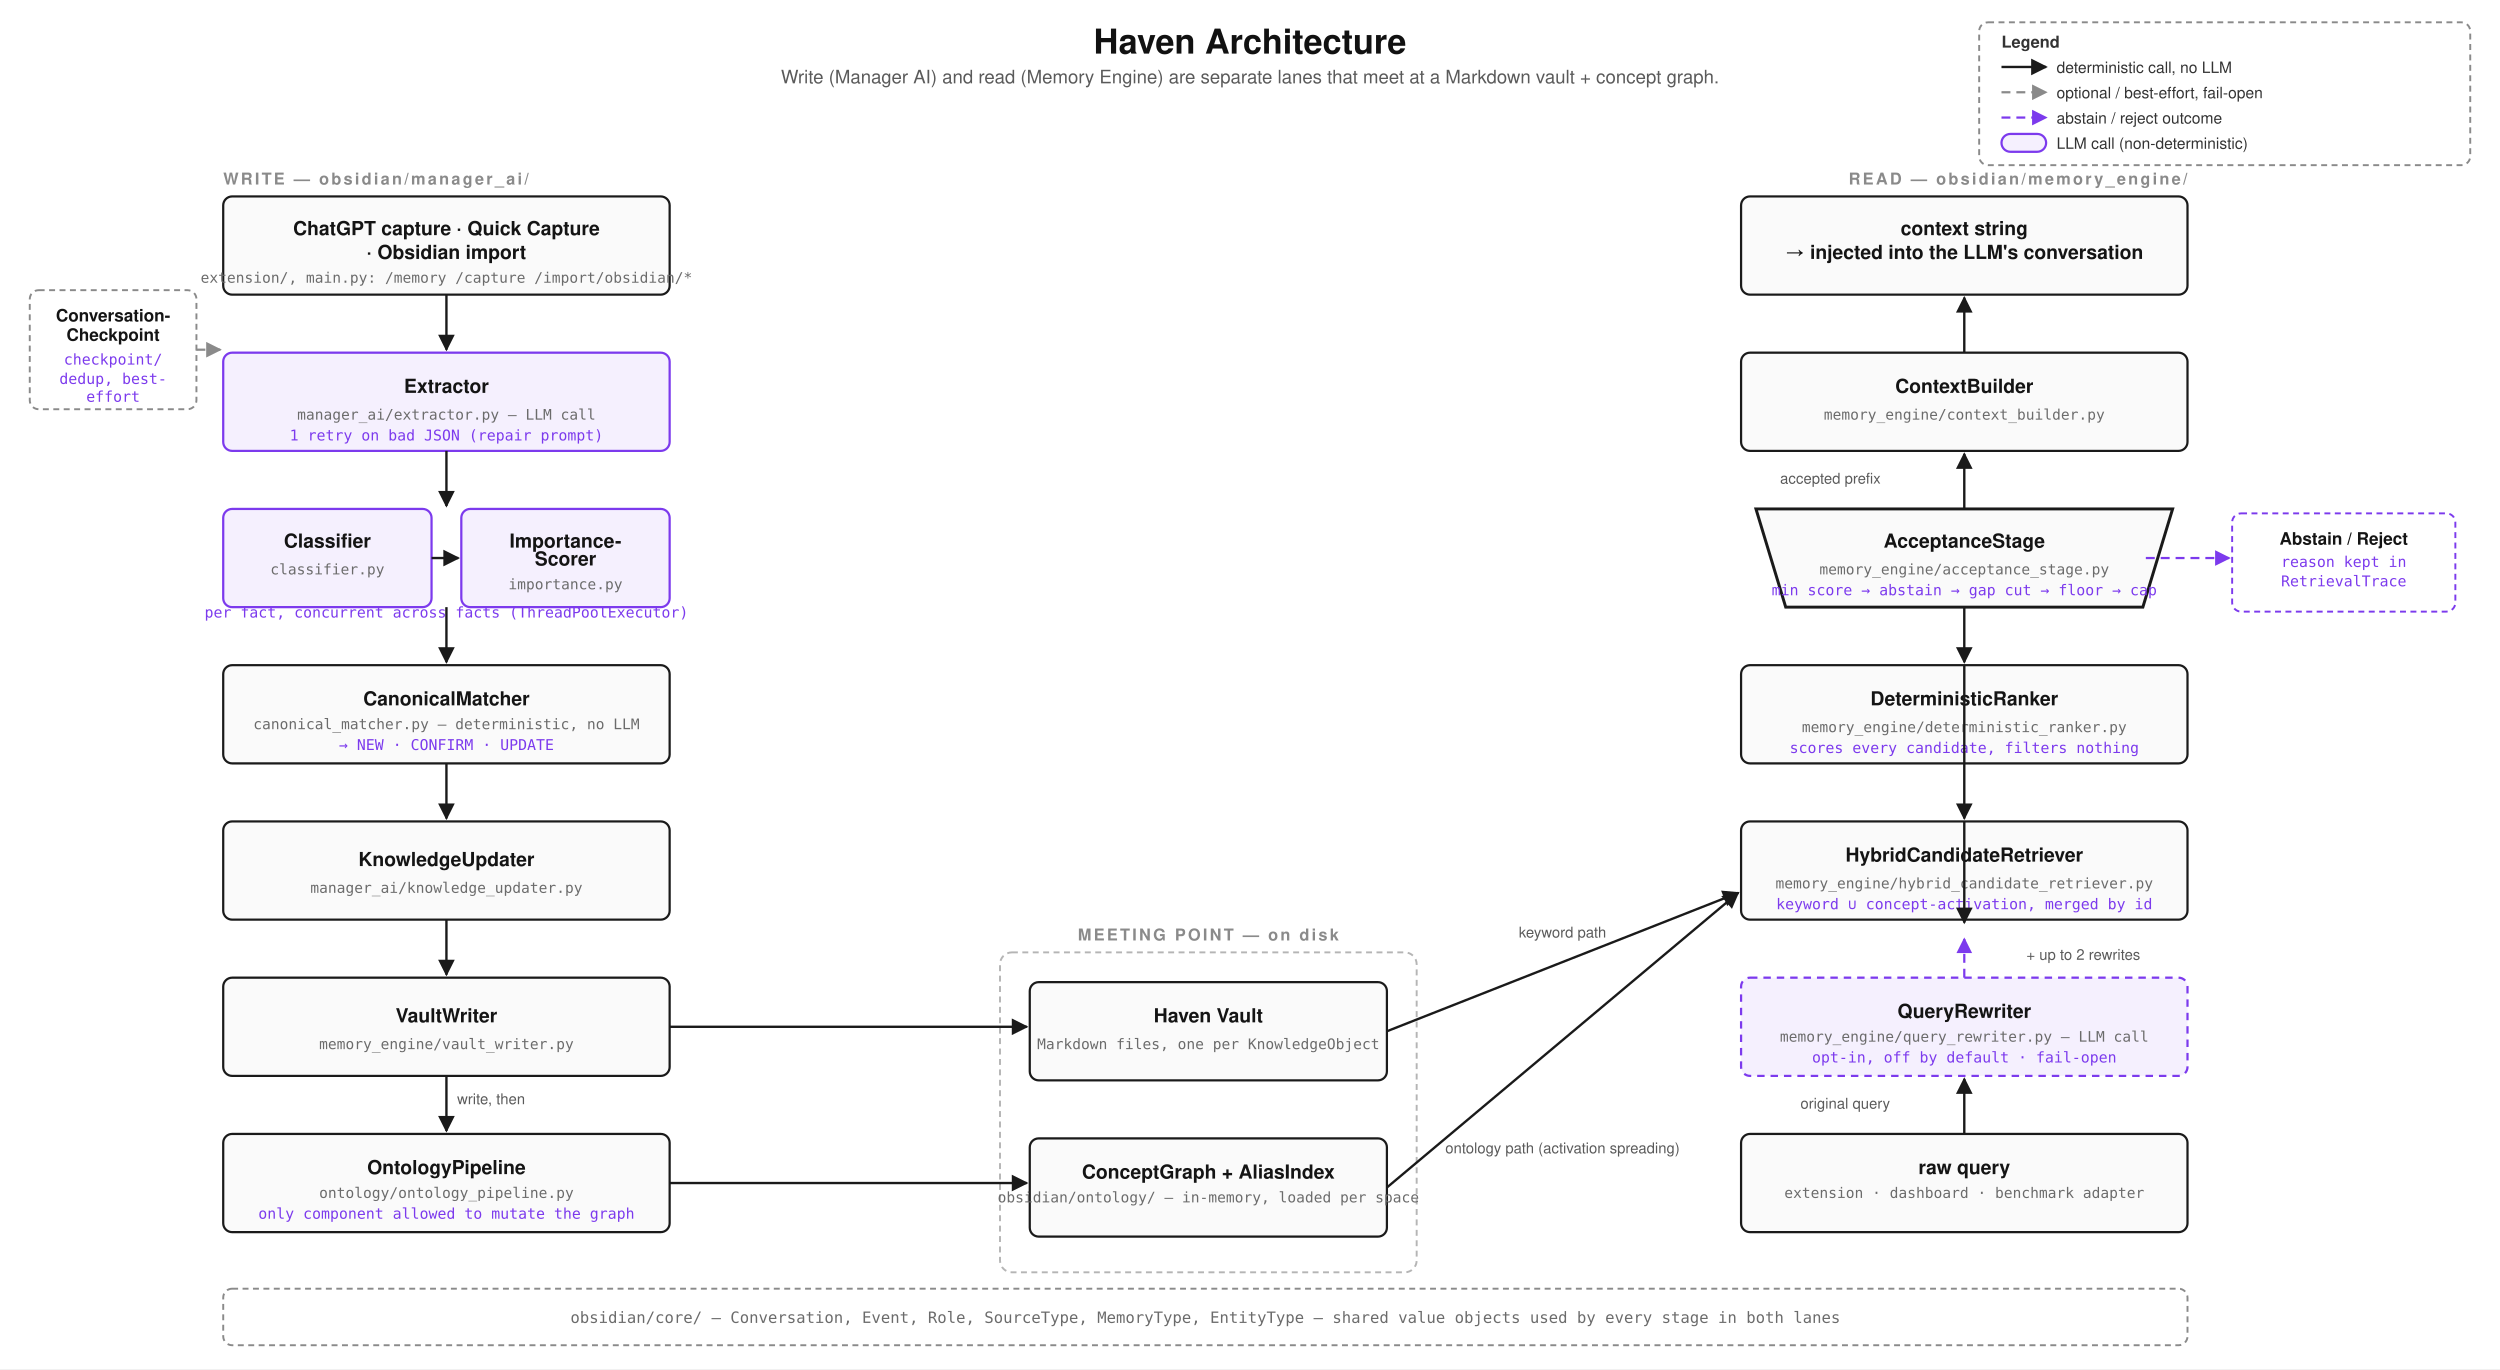
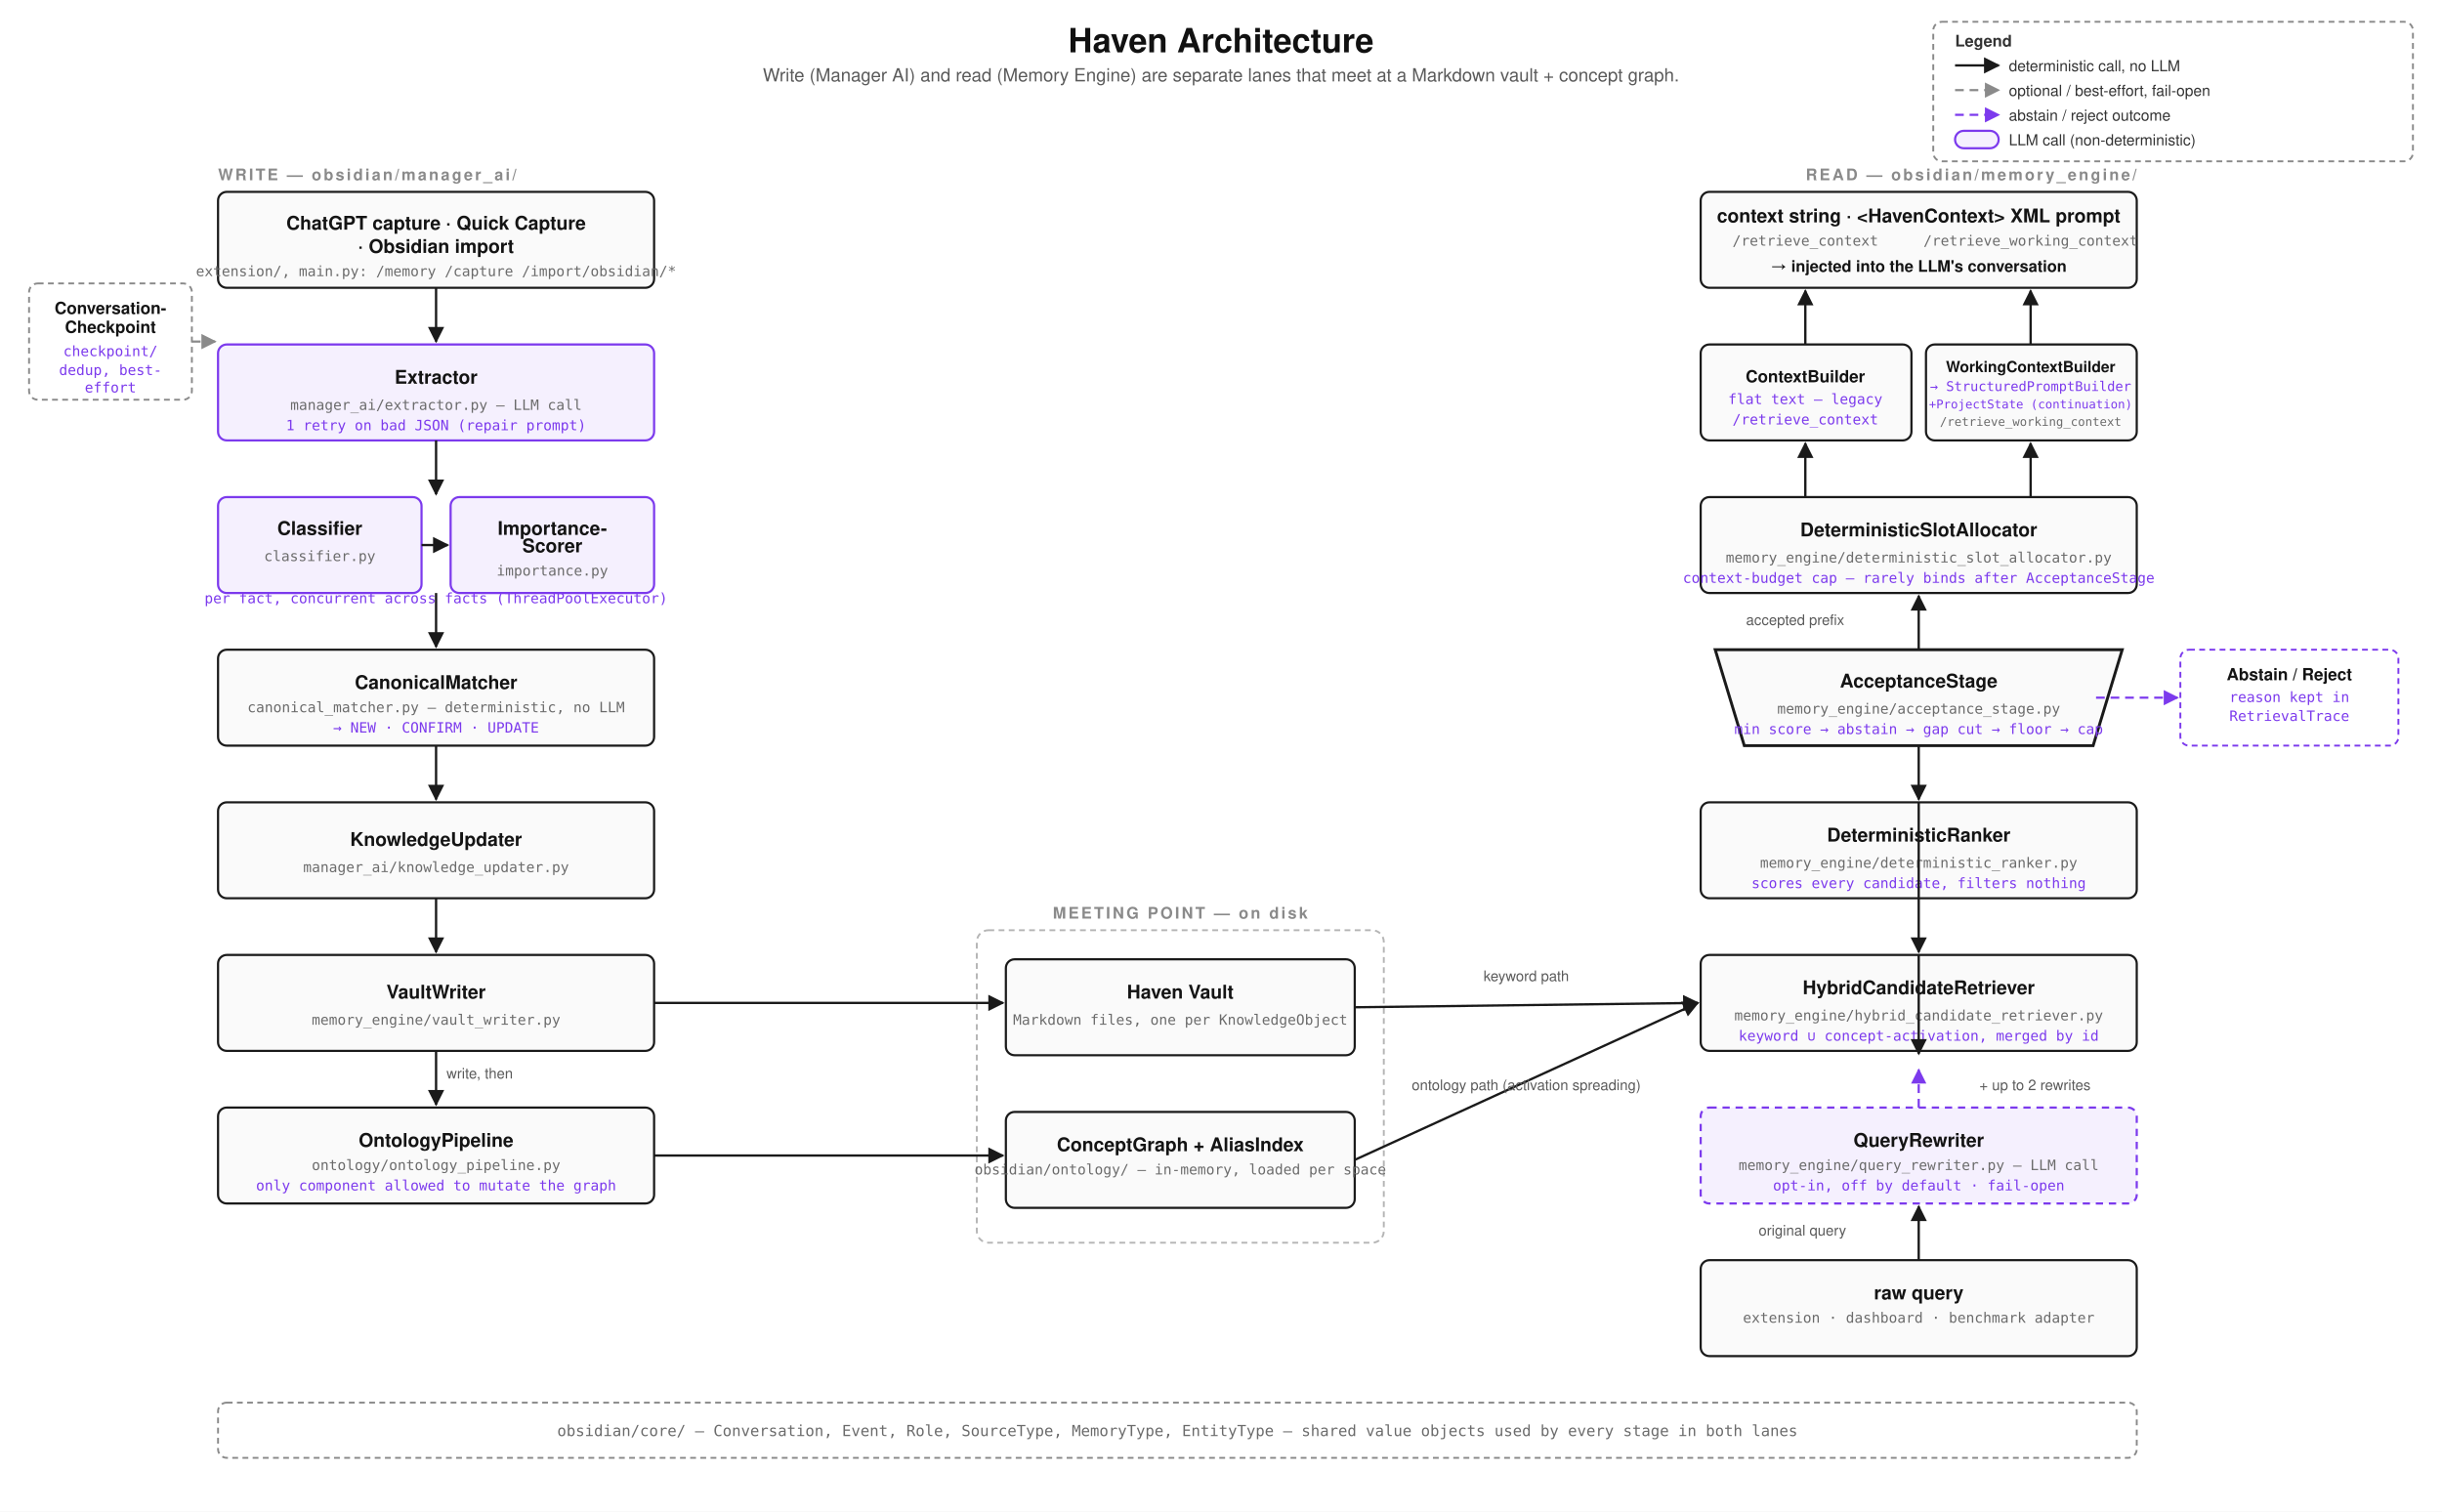
- <svg xmlns="http://www.w3.org/2000/svg" viewBox="0 0 1680 920" font-family="'Segoe UI', Helvetica, Arial, sans-serif">
+ <svg xmlns="http://www.w3.org/2000/svg" viewBox="0 0 1680 1040" font-family="'Segoe UI', Helvetica, Arial, sans-serif">
  <defs>
    <marker id="arrowB" viewBox="0 0 10 10" refX="9" refY="5" markerWidth="7" markerHeight="7" orient="auto-start-reverse">
      <path d="M0,0 L10,5 L0,10 z" fill="#1a1a1a" />
    </marker>
    <marker id="arrowG" viewBox="0 0 10 10" refX="9" refY="5" markerWidth="7" markerHeight="7" orient="auto-start-reverse">
      <path d="M0,0 L10,5 L0,10 z" fill="#8a8a8a" />
    </marker>
    <marker id="arrowV" viewBox="0 0 10 10" refX="9" refY="5" markerWidth="7" markerHeight="7" orient="auto-start-reverse">
      <path d="M0,0 L10,5 L0,10 z" fill="#7c3aed" />
    </marker>
  </defs>
  <style>
    .bg { fill:#ffffff; }
    .box { fill:#fafafa; stroke:#1a1a1a; stroke-width:1.5; rx:6; }
    .boxAccent { fill:#f5f0fe; stroke:#7c3aed; stroke-width:1.5; rx:6; }
    .boxAccentDashed { fill:#f5f0fe; stroke:#7c3aed; stroke-width:1.5; stroke-dasharray:5,4; rx:6; }
    .gate { fill:#fafafa; stroke:#1a1a1a; stroke-width:2; }
    .container { fill:#ffffff; stroke:#b5b5b5; stroke-width:1.3; stroke-dasharray:4,3; rx:8; }
    .callout { fill:#ffffff; stroke:#8a8a8a; stroke-width:1.3; stroke-dasharray:4,3; rx:6; }
    .calloutAccent { fill:#ffffff; stroke:#7c3aed; stroke-width:1.3; stroke-dasharray:4,3; rx:6; }
    .lbl { font-size:13px; font-weight:600; fill:#141414; text-anchor:middle; }
    .lblSm { font-size:11.5px; font-weight:600; fill:#141414; text-anchor:middle; }
    .path { font-family:'Consolas','SF Mono',Menlo,monospace; font-size:9.8px; fill:#6b6b6b; text-anchor:middle; }
-     .note { font-family:'Consolas','SF Mono',Menlo,monospace; font-size:10px; fill:#7c3aed; text-anchor:middle; }
+     .note { font-family:'Consolas','SF Mono',Menlo,monospace; font-size:9.8px; fill:#7c3aed; text-anchor:middle; }
    .arrow { stroke:#1a1a1a; stroke-width:1.6; fill:none; marker-end:url(#arrowB); }
    .arrowDashed { stroke:#8a8a8a; stroke-width:1.5; fill:none; stroke-dasharray:6,4; marker-end:url(#arrowG); }
    .arrowAccent { stroke:#7c3aed; stroke-width:1.5; fill:none; stroke-dasharray:6,4; marker-end:url(#arrowV); }
    .edgeLbl { font-size:10px; fill:#5a5a5a; text-anchor:middle; }
    .title { font-size:23px; font-weight:700; fill:#111111; text-anchor:middle; }
    .subtitle { font-size:12.5px; fill:#5a5a5a; text-anchor:middle; }
    .laneTag { font-size:11px; font-weight:700; fill:#8a8a8a; letter-spacing:1.5px; }
    .footerTxt { font-family:'Consolas','SF Mono',Menlo,monospace; font-size:10.5px; fill:#6b6b6b; text-anchor:middle; }
    .legendTxt { font-size:10.5px; fill:#333333; }
    .legendTitle { font-size:11px; font-weight:700; fill:#333333; }
  </style>
-   <rect class="bg" x="0" y="0" width="1680" height="920" />
+   <rect class="bg" x="0" y="0" width="1680" height="1040" />
  <text class="title" x="840" y="36">Haven Architecture</text>
  <text class="subtitle" x="840" y="56">Write (Manager AI) and read (Memory Engine) are separate lanes that meet at a Markdown vault + concept graph.</text>
  <text class="laneTag" x="150" y="124">WRITE — obsidian/manager_ai/</text>
  <text class="laneTag" x="1470" y="124" text-anchor="end">READ — obsidian/memory_engine/</text>
  <rect class="box" x="150" y="132" width="300" height="66" />
  <text class="lbl" x="300" y="158">ChatGPT capture · Quick Capture</text>
  <text class="lbl" x="300" y="174">· Obsidian import</text>
  <text class="path" x="300" y="190">extension/, main.py: /memory /capture /import/obsidian/*</text>
  <rect class="boxAccent" x="150" y="237" width="300" height="66" />
  <text class="lbl" x="300" y="264">Extractor</text>
  <text class="path" x="300" y="282">manager_ai/extractor.py — LLM call</text>
  <text class="note" x="300" y="296">1 retry on bad JSON (repair prompt)</text>
  <rect class="boxAccent" x="150" y="342" width="140" height="66" />
  <text class="lbl" x="220" y="368">Classifier</text>
  <text class="path" x="220" y="386">classifier.py</text>
  <rect class="boxAccent" x="310" y="342" width="140" height="66" />
  <text class="lbl" x="380" y="368">Importance-</text>
  <text class="lbl" x="380" y="380">Scorer</text>
  <text class="path" x="380" y="396">importance.py</text>
  <line class="arrow" x1="290" y1="375" x2="308" y2="375" />
  <text class="note" x="300" y="415">per fact, concurrent across facts (ThreadPoolExecutor)</text>
  <rect class="box" x="150" y="447" width="300" height="66" />
  <text class="lbl" x="300" y="474">CanonicalMatcher</text>
  <text class="path" x="300" y="490">canonical_matcher.py — deterministic, no LLM</text>
  <text class="note" x="300" y="504" fill="#5a5a5a">→ NEW · CONFIRM · UPDATE</text>
  <rect class="box" x="150" y="552" width="300" height="66" />
  <text class="lbl" x="300" y="582">KnowledgeUpdater</text>
  <text class="path" x="300" y="600">manager_ai/knowledge_updater.py</text>
  <rect class="box" x="150" y="657" width="300" height="66" />
  <text class="lbl" x="300" y="687">VaultWriter</text>
  <text class="path" x="300" y="705">memory_engine/vault_writer.py</text>
  <rect class="box" x="150" y="762" width="300" height="66" />
  <text class="lbl" x="300" y="789">OntologyPipeline</text>
  <text class="path" x="300" y="805">ontology/ontology_pipeline.py</text>
  <text class="note" x="300" y="819" fill="#5a5a5a">only component allowed to mutate the graph</text>
  <line class="arrow" x1="300" y1="198" x2="300" y2="235" />
  <line class="arrow" x1="300" y1="303" x2="300" y2="340" />
  <line class="arrow" x1="300" y1="408" x2="300" y2="445" />
  <line class="arrow" x1="300" y1="513" x2="300" y2="550" />
  <line class="arrow" x1="300" y1="618" x2="300" y2="655" />
  <line class="arrow" x1="300" y1="723" x2="300" y2="760" />
  <text class="edgeLbl" x="330" y="742">write, then</text>
  <rect class="container" x="672" y="640" width="280" height="215" />
  <text class="laneTag" x="812" y="632" text-anchor="middle">MEETING POINT — on disk</text>
  <rect class="box" x="692" y="660" width="240" height="66" />
  <text class="lbl" x="812" y="687">Haven Vault</text>
  <text class="path" x="812" y="705">Markdown files, one per KnowledgeObject</text>
  <rect class="box" x="692" y="765" width="240" height="66" />
  <text class="lbl" x="812" y="792">ConceptGraph + AliasIndex</text>
  <text class="path" x="812" y="808">obsidian/ontology/ — in-memory, loaded per space</text>
  <line class="arrow" x1="450" y1="690" x2="690" y2="690" />
  <line class="arrow" x1="450" y1="795" x2="690" y2="795" />
-   <rect class="box" x="1170" y="762" width="300" height="66" />
-   <text class="lbl" x="1320" y="789">raw query</text>
-   <text class="path" x="1320" y="805">extension · dashboard · benchmark adapter</text>
-   <rect class="boxAccentDashed" x="1170" y="657" width="300" height="66" />
-   <text class="lbl" x="1320" y="684">QueryRewriter</text>
-   <text class="path" x="1320" y="700">memory_engine/query_rewriter.py — LLM call</text>
-   <text class="note" x="1320" y="714">opt-in, off by default · fail-open</text>
+   <rect class="box" x="1170" y="867" width="300" height="66" />
+   <text class="lbl" x="1320" y="894">raw query</text>
+   <text class="path" x="1320" y="910">extension · dashboard · benchmark adapter</text>
+   <rect class="boxAccentDashed" x="1170" y="762" width="300" height="66" />
+   <text class="lbl" x="1320" y="789">QueryRewriter</text>
+   <text class="path" x="1320" y="805">memory_engine/query_rewriter.py — LLM call</text>
+   <text class="note" x="1320" y="819">opt-in, off by default · fail-open</text>
+   <rect class="box" x="1170" y="657" width="300" height="66" />
+   <text class="lbl" x="1320" y="684">HybridCandidateRetriever</text>
+   <text class="path" x="1320" y="702">memory_engine/hybrid_candidate_retriever.py</text>
+   <text class="note" x="1320" y="716" fill="#5a5a5a">keyword ∪ concept-activation, merged by id</text>
  <rect class="box" x="1170" y="552" width="300" height="66" />
-   <text class="lbl" x="1320" y="579">HybridCandidateRetriever</text>
-   <text class="path" x="1320" y="597">memory_engine/hybrid_candidate_retriever.py</text>
-   <text class="note" x="1320" y="611" fill="#5a5a5a">keyword ∪ concept-activation, merged by id</text>
-   <rect class="box" x="1170" y="447" width="300" height="66" />
-   <text class="lbl" x="1320" y="474">DeterministicRanker</text>
-   <text class="path" x="1320" y="492">memory_engine/deterministic_ranker.py</text>
-   <text class="note" x="1320" y="506" fill="#5a5a5a">scores every candidate, filters nothing</text>
-   <polygon class="gate" points="1180,342 1460,342 1440,408 1200,408" />
-   <text class="lbl" x="1320" y="368">AcceptanceStage</text>
-   <text class="path" x="1320" y="386">memory_engine/acceptance_stage.py</text>
-   <text class="note" x="1320" y="400" fill="#5a5a5a">min score → abstain → gap cut → floor → cap</text>
-   <rect class="box" x="1170" y="237" width="300" height="66" />
-   <text class="lbl" x="1320" y="264">ContextBuilder</text>
-   <text class="path" x="1320" y="282">memory_engine/context_builder.py</text>
+   <text class="lbl" x="1320" y="579">DeterministicRanker</text>
+   <text class="path" x="1320" y="597">memory_engine/deterministic_ranker.py</text>
+   <text class="note" x="1320" y="611" fill="#5a5a5a">scores every candidate, filters nothing</text>
+   <polygon class="gate" points="1180,447 1460,447 1440,513 1200,513" />
+   <text class="lbl" x="1320" y="473">AcceptanceStage</text>
+   <text class="path" x="1320" y="491">memory_engine/acceptance_stage.py</text>
+   <text class="note" x="1320" y="505" fill="#5a5a5a">min score → abstain → gap cut → floor → cap</text>
+   <rect class="box" x="1170" y="342" width="300" height="66" />
+   <text class="lbl" x="1320" y="369">DeterministicSlotAllocator</text>
+   <text class="path" x="1320" y="387">memory_engine/deterministic_slot_allocator.py</text>
+   <text class="note" x="1320" y="401" fill="#5a5a5a">context-budget cap — rarely binds after AcceptanceStage</text>
+   <rect class="box" x="1170" y="237" width="145" height="66" />
+   <text class="lblSm" x="1242" y="263">ContextBuilder</text>
+   <text class="note" x="1242" y="278">flat text — legacy</text>
+   <text class="note" x="1242" y="292">/retrieve_context</text>
+   <rect class="box" x="1325" y="237" width="145" height="66" />
+   <text class="lblSm" x="1397" y="256" style="font-size:10.5px">WorkingContextBuilder</text>
+   <text class="note" x="1397" y="269" style="font-size:9.2px">→ StructuredPromptBuilder</text>
+   <text class="note" x="1397" y="281" style="font-size:8.3px">+ProjectState (continuation)</text>
+   <text class="path" x="1397" y="293" style="font-size:8.3px">/retrieve_working_context</text>
  <rect class="box" x="1170" y="132" width="300" height="66" />
-   <text class="lbl" x="1320" y="158">context string</text>
-   <text class="lbl" x="1320" y="174">→ injected into the LLM's conversation</text>
-   <line class="arrow" x1="1320" y1="762" x2="1320" y2="725" />
-   <text class="edgeLbl" x="1240" y="745">original query</text>
-   <line class="arrowAccent" x1="1320" y1="657" x2="1320" y2="631" />
-   <text class="edgeLbl" x="1400" y="645">+ up to 2 rewrites</text>
-   <line class="arrow" x1="1320" y1="552" x2="1320" y2="620" />
-   <line class="arrow" x1="1320" y1="447" x2="1320" y2="550" />
-   <line class="arrow" x1="1320" y1="408" x2="1320" y2="445" />
-   <line class="arrow" x1="1320" y1="342" x2="1320" y2="305" />
-   <text class="edgeLbl" x="1230" y="325">accepted prefix</text>
-   <line class="arrow" x1="1320" y1="237" x2="1320" y2="200" />
-   <line class="arrow" x1="932" y1="693" x2="1168" y2="600" />
-   <text class="edgeLbl" x="1050" y="630">keyword path</text>
-   <line class="arrow" x1="932" y1="798" x2="1168" y2="600" />
-   <text class="edgeLbl" x="1050" y="775">ontology path (activation spreading)</text>
-   <rect class="calloutAccent" x="1500" y="345" width="150" height="66" />
-   <text class="lblSm" x="1575" y="366">Abstain / Reject</text>
-   <text class="note" x="1575" y="381">reason kept in</text>
-   <text class="note" x="1575" y="394">RetrievalTrace</text>
-   <line class="arrowAccent" x1="1442" y1="375" x2="1498" y2="375" />
+   <text class="lbl" x="1320" y="153">context string  ·  &lt;HavenContext&gt; XML prompt</text>
+   <text class="path" x="1242" y="169">/retrieve_context</text>
+   <text class="path" x="1397" y="169">/retrieve_working_context</text>
+   <text class="lbl" x="1320" y="187" style="font-size:11px">→ injected into the LLM's conversation</text>
+   <line class="arrow" x1="1320" y1="867" x2="1320" y2="830" />
+   <text class="edgeLbl" x="1240" y="850">original query</text>
+   <line class="arrowAccent" x1="1320" y1="762" x2="1320" y2="736" />
+   <text class="edgeLbl" x="1400" y="750">+ up to 2 rewrites</text>
+   <line class="arrow" x1="1320" y1="657" x2="1320" y2="725" />
+   <line class="arrow" x1="1320" y1="552" x2="1320" y2="655" />
+   <line class="arrow" x1="1320" y1="513" x2="1320" y2="550" />
+   <line class="arrow" x1="1320" y1="447" x2="1320" y2="410" />
+   <text class="edgeLbl" x="1235" y="430">accepted prefix</text>
+   <line class="arrow" x1="1242" y1="342" x2="1242" y2="305" />
+   <line class="arrow" x1="1397" y1="342" x2="1397" y2="305" />
+   <line class="arrow" x1="1242" y1="237" x2="1242" y2="200" />
+   <line class="arrow" x1="1397" y1="237" x2="1397" y2="200" />
+   <line class="arrow" x1="932" y1="693" x2="1168" y2="690" />
+   <text class="edgeLbl" x="1050" y="675">keyword path</text>
+   <line class="arrow" x1="932" y1="798" x2="1168" y2="690" />
+   <text class="edgeLbl" x="1050" y="750">ontology path (activation spreading)</text>
+   <rect class="calloutAccent" x="1500" y="447" width="150" height="66" />
+   <text class="lblSm" x="1575" y="468">Abstain / Reject</text>
+   <text class="note" x="1575" y="483">reason kept in</text>
+   <text class="note" x="1575" y="496">RetrievalTrace</text>
+   <line class="arrowAccent" x1="1442" y1="480" x2="1498" y2="480" />
  <rect class="callout" x="20" y="195" width="112" height="80" />
  <text class="lblSm" x="76" y="216">Conversation-</text>
  <text class="lblSm" x="76" y="229">Checkpoint</text>
  <text class="note" x="76" y="245" fill="#8a8a8a">checkpoint/</text>
  <text class="note" x="76" y="258" fill="#8a8a8a">dedup, best-</text>
  <text class="note" x="76" y="270" fill="#8a8a8a">effort</text>
  <line class="arrowDashed" x1="132" y1="235" x2="148" y2="235" />
-   <rect class="callout" x="150" y="866" width="1320" height="38" />
-   <text class="footerTxt" x="810" y="889">obsidian/core/ — Conversation, Event, Role, SourceType, MemoryType, EntityType — shared value objects used by every stage in both lanes</text>
+   <rect class="callout" x="150" y="965" width="1320" height="38" />
+   <text class="footerTxt" x="810" y="988">obsidian/core/ — Conversation, Event, Role, SourceType, MemoryType, EntityType — shared value objects used by every stage in both lanes</text>
  <rect class="callout" x="1330" y="15" width="330" height="96" />
  <text class="legendTitle" x="1345" y="32">Legend</text>
  <line x1="1345" y1="45" x2="1375" y2="45" class="arrow" />
  <text class="legendTxt" x="1382" y="49">deterministic call, no LLM</text>
  <line x1="1345" y1="62" x2="1375" y2="62" class="arrowDashed" />
  <text class="legendTxt" x="1382" y="66">optional / best-effort, fail-open</text>
  <line x1="1345" y1="79" x2="1375" y2="79" class="arrowAccent" />
  <text class="legendTxt" x="1382" y="83">abstain / reject outcome</text>
  <rect x="1345" y="90" width="30" height="12" class="boxAccent" />
  <text class="legendTxt" x="1382" y="100">LLM call (non-deterministic)</text>
</svg>
